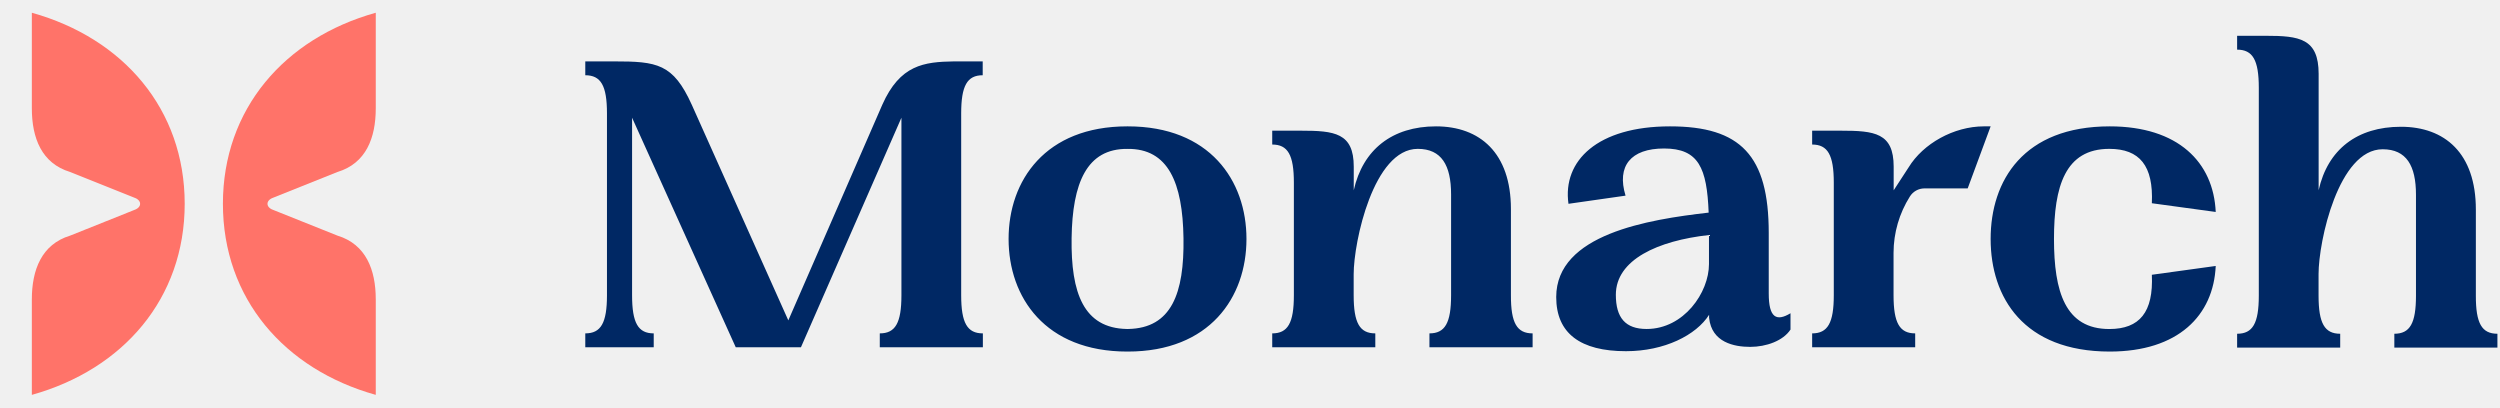
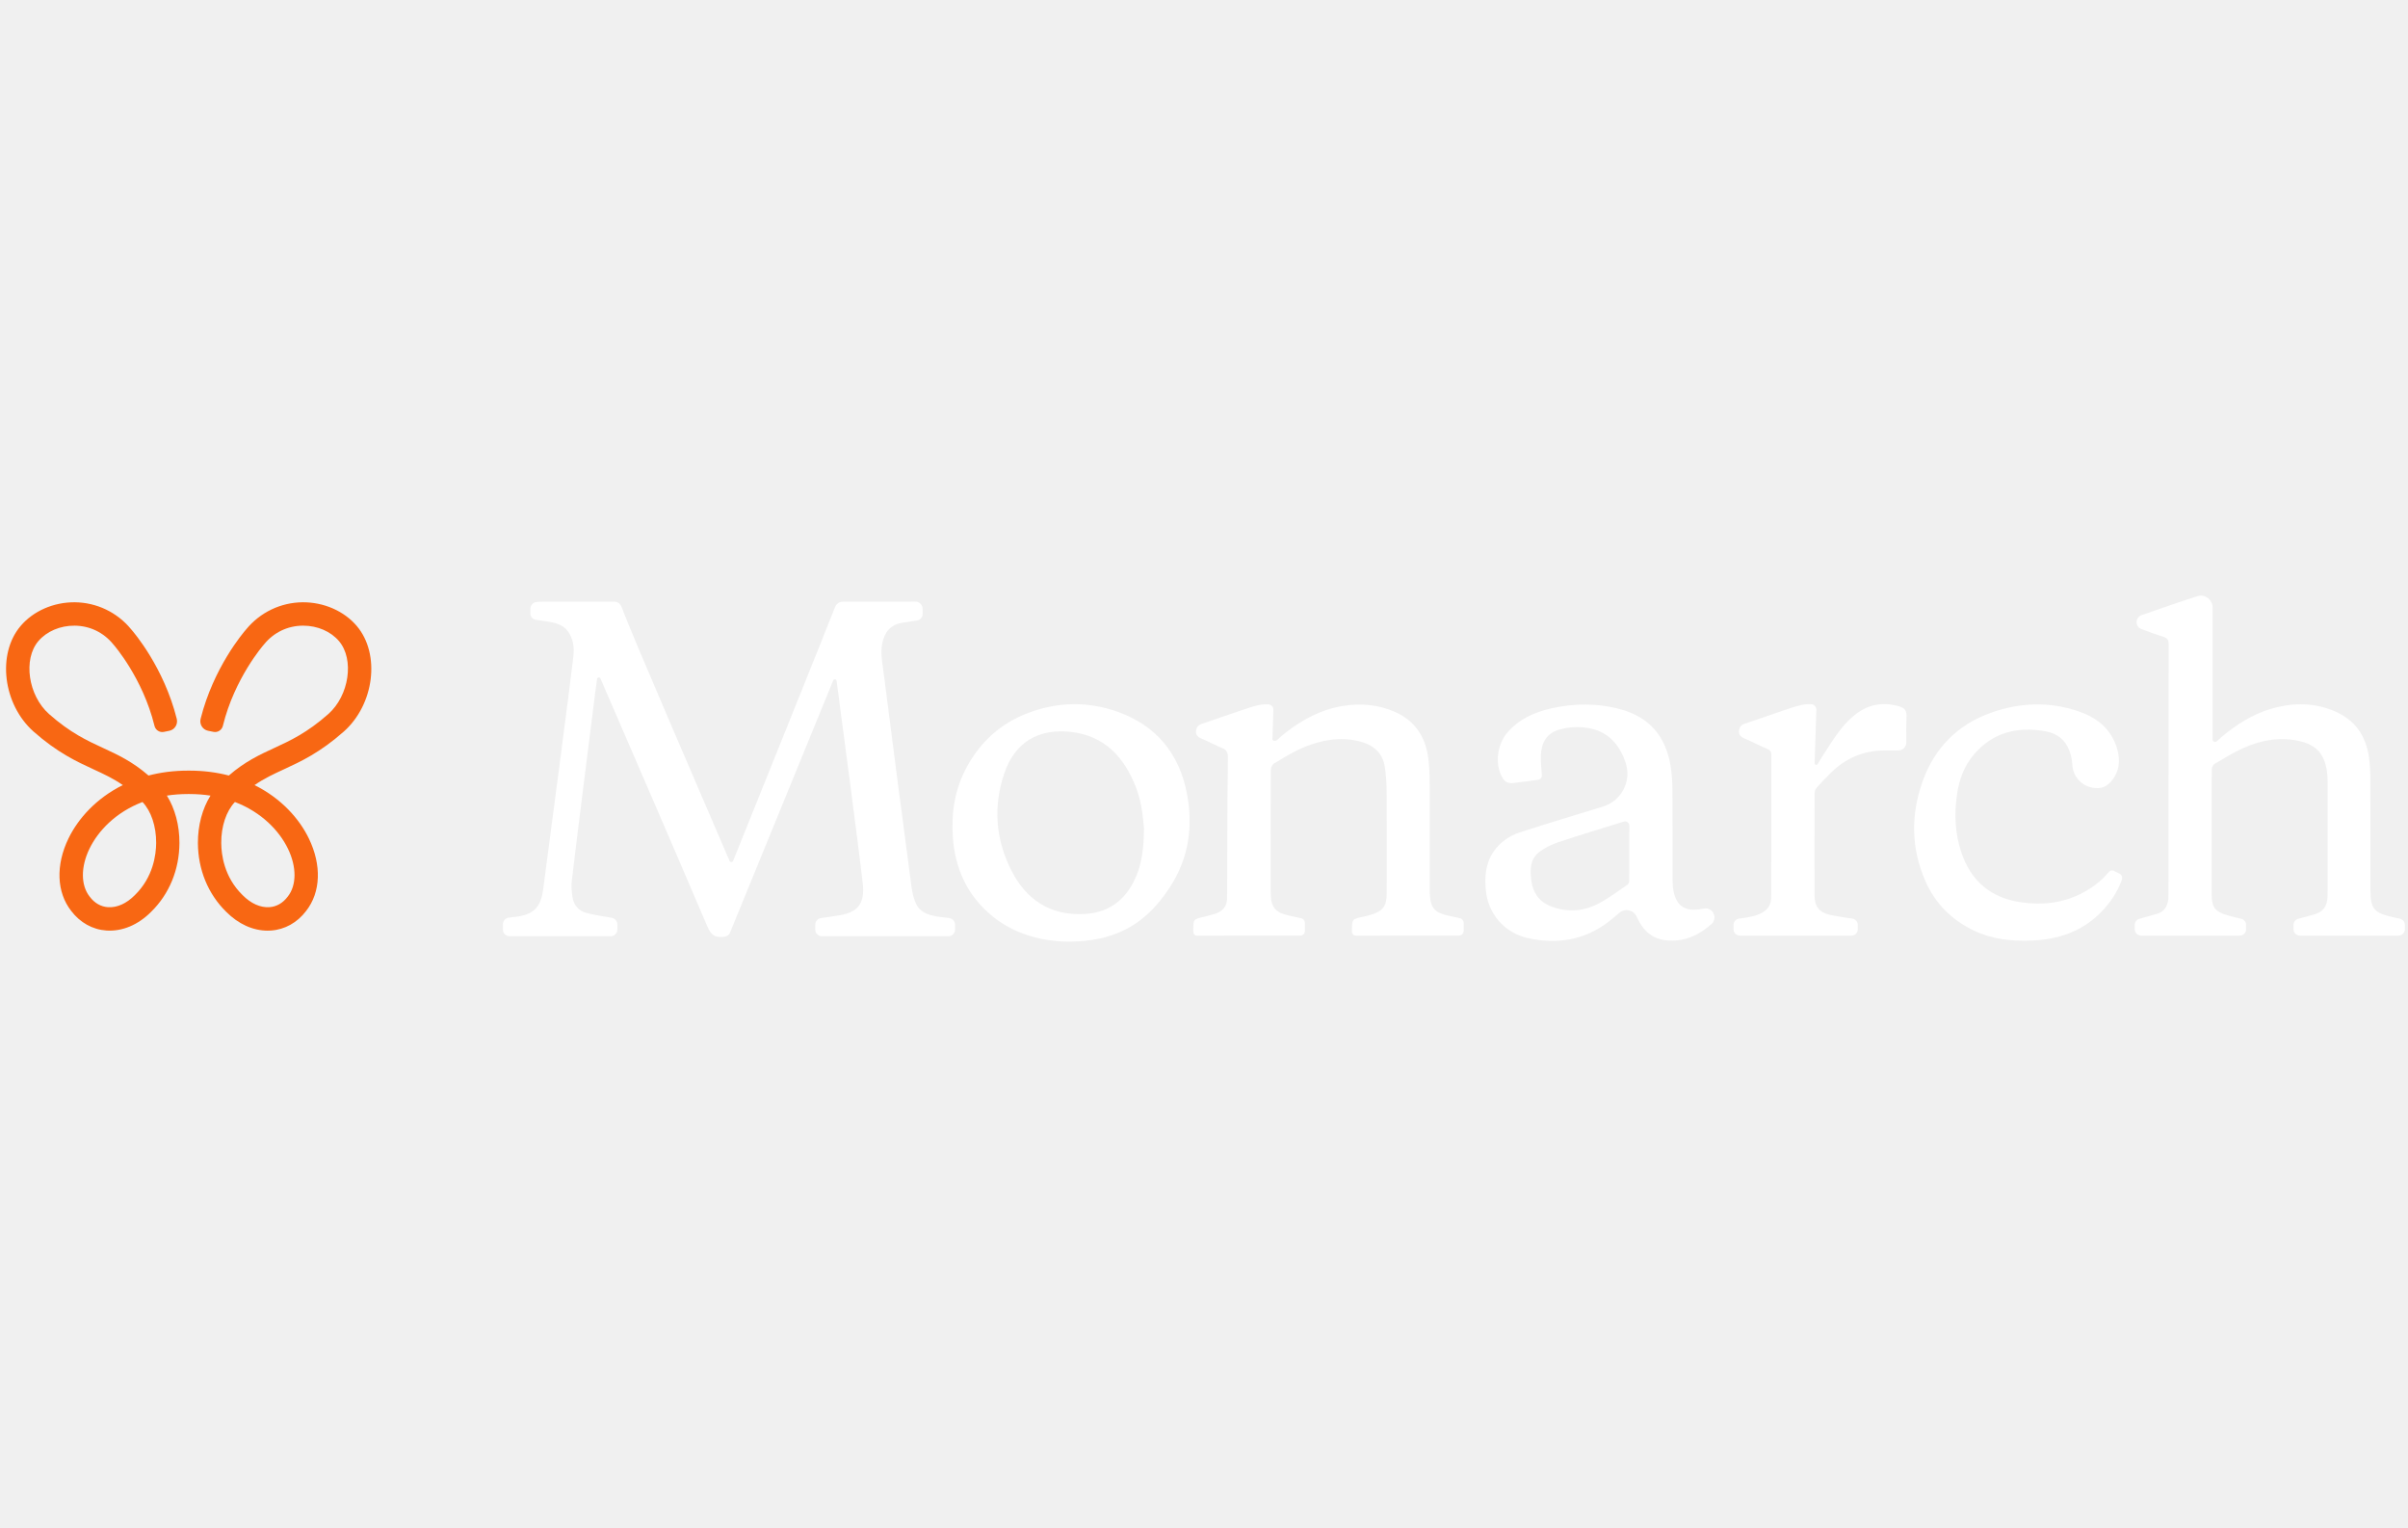
- <svg xmlns="http://www.w3.org/2000/svg" width="920" height="150" viewBox="0 0 920 150">
-   <g fill="none" fill-rule="evenodd">
-     <path fill="#002864" d="M704.05 109.82L704.05 114.92 666.115 114.92 666.115 109.82C671.86 109.82 674.08 105.995 674.08 95.795L674.08 58.67C674.08 47.99 670.585 41.93 661.81 41.93 645.565 41.93 638.23 75.785 638.23 87.875L638.23 95.795C638.23 105.995 640.465 109.82 646.195 109.82L646.195 114.92 608.26 114.92 608.26 109.82C614.005 109.82 616.24 105.995 616.24 95.795L616.24 19.295C616.24 9.095 614.005 5.27 608.26 5.27L608.26.17 618.76.17C631.18.17 638.26 1.13 638.26 14.195L638.26 57.004C641.605 42.004 652.435 33.65 668.545 33.65 684.655 33.65 696.115 43.37 696.115 64.085L696.115 95.795C696.085 105.995 698.305 109.82 704.05 109.82zM561.22 108.08C544.975 108.08 540.865 94.31 540.865 74.93L540.865 74.93C540.865 55.565 544.975 41.78 561.22 41.78 572.395 41.78 577.51 48.005 576.88 61.79L600.385 65C599.575 46.715 586.57 33.5 561.385 33.5 529.675 33.5 517.555 53.42 517.555 74.93L517.555 74.93C517.555 96.455 529.675 116.375 561.385 116.375 586.57 116.375 599.575 103.1 600.385 84.875L576.88 88.115C577.51 101.87 572.395 108.08 561.22 108.08zM481.87 57.04L481.87 48.32C481.87 35.885 474.865 35.09 462.37 35.09L451.87 35.09 451.87 40.19C457.6 40.19 459.835 44.015 459.835 54.215L459.835 95.66C459.835 105.86 457.6 109.685 451.87 109.685L451.87 114.785 489.79 114.785 489.79 109.685C484.06 109.685 481.825 105.86 481.825 95.66L481.825 80C481.847 72.684 483.926 65.521 487.825 59.33 488.978 57.471 491.008 56.337 493.195 56.33L509.11 56.33 517.555 33.5 515.005 33.5C504.016 33.529 492.729 39.814 487.364 48.603L481.87 57.04zM435.895 95L435.895 72.71C435.895 44.21 425.53 33.5 399.565 33.5 372.925 33.5 359.935 46.145 362.2 62L383.2 59 383.2 59C379.885 48.095 385.12 41.645 397.375 41.645 410.125 41.645 413.155 48.83 413.785 65.24 391.48 67.79 357.685 73.205 357.685 96.32 357.685 109.7 366.61 116.24 383.35 116.24 397.525 116.24 409.18 110.345 413.95 102.845L413.95 102.845 413.95 103.97C414.895 113.045 423.19 114.65 429.085 114.65 434.98 114.65 441.205 112.415 443.905 108.275L443.905 102.275C438.76 105.38 435.895 104 435.895 95zM413.905 82.25L413.905 84.17C413.905 94.67 404.65 108.065 390.955 108.065 383.14 108.065 379.63 103.925 379.63 95.48 379.63 82.565 395.095 75.56 413.905 73.49L413.905 82.25zM349 109.685L349 114.785 311.035 114.785 311.035 109.685C316.765 109.685 319 105.86 319 95.66L319 58.52C319 47.84 315.49 41.78 306.73 41.78 290.47 41.78 283.15 75.965 283.15 87.92L283.15 95.66C283.15 105.86 285.37 109.685 291.115 109.685L291.115 114.785 253.18 114.785 253.18 109.685C258.925 109.685 261.145 105.86 261.145 95.66L261.145 54.215C261.145 44.015 258.925 40.19 253.18 40.19L253.18 35.09 263.68 35.09C276.115 35.09 283.18 35.885 283.18 48.32L283.18 57.022C286.525 42.022 297.355 33.5 313.45 33.5 329.545 33.5 341.02 43.22 341.02 63.935L341.02 95.66C340.99 105.86 343.225 109.685 349 109.685zM200.035 33.5L199.825 33.5C169.705 33.5 156.16 53.42 156.16 74.93 156.16 96.44 169.66 116.375 199.825 116.375L200.035 116.375C230.155 116.375 243.7 96.455 243.7 74.93 243.7 53.405 230.155 33.5 200.035 33.5zM200.2 108.065L199.66 108.065C183.775 107.75 179.065 94.865 179.35 74.63 179.635 54.395 184.885 41.63 199.93 41.795 214.93 41.63 220.225 54.26 220.525 74.63 220.825 95 216.1 107.75 200.2 108.065zM138.715 28.715L138.715 95.66C138.715 105.86 140.95 109.685 146.695 109.685L146.695 114.785 108.76 114.785 108.76 109.685C114.49 109.685 116.725 105.86 116.725 95.66L116.725 30.32 79.75 114.785 55.75 114.785 17.605 30.32 17.605 95.66C17.605 105.86 19.84 109.685 25.57 109.685L25.57 114.785.385 114.785.385 109.685C6.13 109.685 8.365 105.86 8.365 95.66L8.365 28.715C8.365 18.515 6.13 14.69.385 14.69L.385 9.59 10.885 9.59C26.815 9.59 32.71 10.385 39.565 25.535L75.1 104.9 109.69 25.535C116.215 10.865 124.99 9.755 136.135 9.59L146.635 9.59 146.635 14.69C140.95 14.69 138.715 18.5 138.715 28.715z" transform="translate(215 13)" />
-     <g fill="#FF7369">
-       <path d="M82.031,39.844 C82.024,50.769 85.624,60.093 96.094,63.281 L119.531,72.656 C120.663,72.999 121.873,73.819 121.875,75 C121.88,76.186 120.669,76.999 119.531,77.344 L96.094,86.719 C85.655,89.914 82.033,99.258 82.031,110.156 L82.031,145.312 C115.643,135.926 138.281,109.836 138.281,75 C138.281,40.164 115.643,14.074 82.031,4.688 L82.031,39.844 Z" transform="matrix(-1 0 0 1 220.312 0)" />
-       <path d="M11.719,39.844 C11.712,50.769 15.311,60.093 25.781,63.281 L49.219,72.656 C50.351,72.999 51.561,73.819 51.562,75 C51.567,76.186 50.356,76.999 49.219,77.344 L25.781,86.719 C15.342,89.914 11.721,99.258 11.719,110.156 L11.719,145.312 C45.331,135.926 67.969,109.836 67.969,75 C67.969,40.164 45.331,14.074 11.719,4.688 L11.719,39.844 Z" />
-     </g>
-   </g>
+ <svg xmlns="http://www.w3.org/2000/svg" width="410" height="260" viewBox="0 0 410 65" fill="none">
+   <path d="M291.827 58.163C291.585 57.446 290.854 57.018 290.109 57.156C290.001 57.176 289.893 57.196 289.789 57.216C287.117 57.712 285.607 56.883 285.017 54.517C284.839 53.803 284.788 53.041 284.785 52.3C284.765 47.225 284.798 42.147 284.761 37.069C284.751 35.66 284.667 34.238 284.438 32.85C283.626 27.934 280.906 24.621 276.027 23.27C272.064 22.172 268.064 22.188 264.071 23.098C261.214 23.748 258.619 24.915 256.658 27.199C254.879 29.271 254.508 32.608 255.775 34.818C256.213 35.583 256.715 35.896 257.696 35.792C258.056 35.755 260.435 35.421 261.864 35.249C262.265 35.199 262.555 34.845 262.525 34.444C262.44 33.271 262.329 32.163 262.363 31.061C262.43 28.972 263.313 27.334 265.46 26.71C266.315 26.461 267.225 26.309 268.115 26.283C271.404 26.181 274.13 27.233 275.862 30.235C276.286 30.97 276.607 31.725 276.839 32.493C277.786 35.586 276.024 38.852 272.93 39.802C272.93 39.802 272.9 39.809 272.886 39.815C268.196 41.254 263.495 42.659 258.828 44.172C257.005 44.762 255.431 45.837 254.316 47.458C252.924 49.483 252.759 51.747 252.992 54.113C253.372 57.981 256.095 61.28 260.112 62.18C265.079 63.292 269.759 62.571 273.887 59.397C274.517 58.911 275.124 58.403 275.73 57.88C276.684 57.058 278.153 57.395 278.669 58.544C278.672 58.554 278.676 58.561 278.679 58.568C280.044 61.584 282.089 62.803 285.324 62.594C287.74 62.439 289.647 61.314 291.389 59.818C291.858 59.413 292.036 58.763 291.838 58.177L291.831 58.157L291.827 58.163ZM277.402 52.475C277.402 52.698 277.253 53.004 277.075 53.122C275.35 54.271 273.692 55.572 271.842 56.472C269.314 57.698 266.605 57.803 263.947 56.728C262.022 55.949 260.995 54.42 260.739 52.415C260.506 50.608 260.483 48.738 262.11 47.508C263.084 46.774 264.253 46.221 265.416 45.834C269.085 44.61 272.792 43.502 276.485 42.356H276.495C276.954 42.211 277.419 42.555 277.419 43.033C277.419 46.241 277.422 49.358 277.405 52.475H277.402Z" fill="white" />
+   <path d="M190.241 23.644C185.183 21.858 180.061 21.969 175.054 23.863C170.474 25.595 166.983 28.702 164.628 33.029C162.603 36.749 161.952 40.749 162.229 44.91C162.589 50.335 164.692 54.962 168.955 58.45C172.115 61.034 176.011 62.362 180.048 62.709C182.295 62.901 185.237 62.733 187.431 62.224C192.741 60.994 196.29 58.025 199.275 53.395C202.419 48.523 203.157 43.165 202.096 37.601C200.798 30.781 196.849 25.979 190.238 23.641L190.241 23.644ZM194.777 43.407C194.77 46.993 194.406 49.924 192.997 52.647C191.198 56.125 188.354 57.944 184.432 58.096C178.727 58.318 174.72 55.616 172.213 50.699C169.494 45.362 169.076 39.721 171.03 34.046C172.833 28.81 176.877 26.478 182.292 27.084C188.068 27.728 191.397 31.357 193.395 36.479C193.82 37.564 194.126 38.71 194.339 39.856C194.591 41.214 194.682 42.599 194.777 43.407Z" fill="white" />
+   <path d="M360.782 51.161H360.778C360.552 51.07 360.34 50.976 360.145 50.851C359.599 50.511 359.289 50.639 358.895 51.114C357.742 52.505 356.303 53.56 354.719 54.419C351.35 56.246 347.741 56.627 344.017 56.077C338.919 55.323 335.566 52.428 333.935 47.562C332.877 44.395 332.739 41.136 333.194 37.851C333.544 35.3 334.393 32.921 336.085 30.939C339.33 27.132 343.535 26.134 348.293 26.987C350.305 27.344 351.744 28.5 352.411 30.471C352.647 31.165 352.806 31.91 352.843 32.641C352.843 32.655 352.846 32.668 352.846 32.678C352.95 34.774 354.585 36.469 356.677 36.634C356.711 36.634 356.745 36.641 356.778 36.644C358.281 36.776 359.215 35.997 359.932 34.882C361.078 33.096 360.953 31.169 360.246 29.278C359.127 26.272 356.758 24.554 353.857 23.57C348.907 21.895 343.926 22.081 339.037 23.812C333.288 25.848 329.363 29.848 327.337 35.559C325.346 41.183 325.38 46.828 327.785 52.388C329.47 56.283 332.274 59.07 336.051 60.893C339.155 62.389 342.464 62.739 345.877 62.608C350.413 62.433 354.44 61.108 357.695 57.813C359.269 56.222 360.488 54.426 361.274 52.283C361.439 51.835 361.223 51.336 360.782 51.161Z" fill="white" />
+   <path d="M323.516 22.792C320.911 21.973 318.451 22.293 316.234 23.877C313.956 25.504 312.494 27.849 310.991 30.144C310.472 30.936 309.983 31.748 309.488 32.56C309.431 32.655 309.326 32.712 309.218 32.702C309.175 32.699 309.141 32.682 309.097 32.651C309.016 32.594 308.969 32.5 308.969 32.399C309.067 29.366 309.165 26.333 309.262 23.307C309.279 22.819 308.902 22.407 308.41 22.381C307.166 22.313 306.3 22.535 303.925 23.351C301.603 24.146 299.281 24.941 296.949 25.737C296.515 25.885 296.195 26.259 296.114 26.707V26.714C295.969 27.499 296.309 27.907 297.037 28.21C298.338 28.749 299.578 29.44 300.885 29.969C301.465 30.205 301.61 30.501 301.606 31.088C301.586 37.231 301.613 53.415 301.566 55.363C301.536 56.63 300.922 57.429 299.699 58.039C298.574 58.598 296.498 58.82 296.178 58.858C295.601 58.925 295.167 59.376 295.167 59.912V60.721C295.167 61.307 295.682 61.782 296.319 61.782H315.163C315.799 61.782 316.315 61.307 316.315 60.721V59.912C316.315 59.376 315.88 58.925 315.304 58.858C315.018 58.824 312.524 58.453 311.584 58.234C309.7 57.796 308.956 56.785 308.952 54.861C308.942 49.092 308.942 43.323 308.966 37.554C308.966 37.217 309.114 36.813 309.333 36.563C310.054 35.741 310.829 34.966 311.597 34.188C314.148 31.593 317.242 30.266 320.888 30.242C321.659 30.235 322.434 30.239 323.22 30.242C323.974 30.242 324.588 29.629 324.581 28.874C324.571 27.31 324.554 25.838 324.608 24.369C324.642 23.486 324.294 23.044 323.516 22.798V22.792Z" fill="white" />
+   <path d="M248.577 58.8C247.92 58.659 247.277 58.52 246.633 58.376C244.227 57.84 243.56 57.055 243.445 54.612C243.432 54.318 243.435 54.025 243.435 53.729C243.435 47.636 243.449 41.652 243.425 35.563C243.418 34.205 243.361 32.833 243.179 31.489C242.684 27.843 240.857 25.127 237.407 23.637C234.553 22.404 231.567 22.185 228.541 22.687C224.905 23.29 221.755 24.999 218.877 27.233C218.402 27.603 217.95 28.008 217.468 28.453C217.216 28.685 216.868 28.648 216.649 28.459C216.707 26.747 216.761 25.036 216.815 23.331C216.831 22.842 216.451 22.431 215.962 22.404C214.722 22.337 213.853 22.559 211.477 23.375C209.155 24.17 206.833 24.965 204.502 25.76C204.067 25.909 203.747 26.282 203.666 26.731V26.737C203.521 27.523 203.858 27.93 204.586 28.234C205.843 28.753 207.042 29.416 208.299 29.939C208.299 29.939 209.091 30.158 209.071 31.347C208.926 38.959 208.99 55.201 208.919 55.757C208.761 57.028 207.956 57.729 206.79 58.082C206.203 58.261 205.614 58.423 205.014 58.557C203.167 58.979 203.191 58.972 203.174 60.869C203.167 61.54 203.319 61.786 204.057 61.782C209.829 61.749 215.605 61.766 221.377 61.766C221.822 61.766 222.179 61.405 222.179 60.964V59.592C222.179 59.215 221.916 58.888 221.546 58.807C220.868 58.662 220.231 58.524 219.595 58.386C217.111 57.846 216.36 56.96 216.353 54.409C216.336 47.438 216.339 40.57 216.37 33.595C216.37 33.207 216.606 32.648 216.909 32.469C218.6 31.472 220.279 30.4 222.092 29.666C225.067 28.456 228.181 27.89 231.399 28.678C233.751 29.255 235.412 30.569 235.789 33.062C236.008 34.505 236.093 35.977 236.099 37.44C236.133 43.185 236.12 48.822 236.109 54.564C236.106 56.758 235.473 57.597 233.393 58.227C232.935 58.365 232.467 58.47 231.998 58.571C230.192 58.969 230.229 58.965 230.189 60.849C230.172 61.614 230.438 61.782 231.156 61.779C236.901 61.752 242.65 61.766 248.395 61.762H248.402C248.85 61.762 249.211 61.391 249.211 60.943V59.605C249.211 59.218 248.941 58.884 248.564 58.803L248.577 58.8Z" fill="white" />
+   <path d="M161.602 58.77C161.255 58.726 160.062 58.598 159.819 58.558C158.259 58.305 156.709 57.917 155.971 56.337C155.563 55.461 155.338 54.467 155.203 53.503C154.664 49.648 150.927 20.938 150.442 16.942C150.246 15.334 149.882 13.741 150.206 12.093C150.583 10.169 151.543 8.871 153.558 8.521C154.222 8.406 155.937 8.15 155.937 8.15C156.574 8.15 157.09 7.645 157.09 7.021V6.162C157.09 5.593 156.655 4.993 156.079 4.922C155.86 4.895 155.166 4.922 155.038 4.922H143.52C142.796 4.922 142.31 5.384 142.071 6.108C141.832 6.833 125.873 46.45 124.825 49.041C124.714 49.315 124.33 49.318 124.212 49.048C124.212 49.048 124.212 49.048 124.212 49.041C119.781 38.673 107.373 10.098 105.938 6.064C105.705 5.407 105.314 4.925 104.62 4.925H92.425C92.365 4.925 91.657 4.936 91.31 4.976C90.734 5.043 90.299 5.579 90.299 6.128V6.957C90.299 7.557 90.805 7.985 91.451 8.046C91.451 8.046 92.712 8.207 92.938 8.248C94.333 8.491 95.768 8.703 96.691 9.96C97.628 11.237 97.783 12.74 97.628 14.239C97.349 16.969 93.2 48.56 92.472 53.975C92.065 57.021 90.737 58.254 87.681 58.581C87.334 58.618 86.987 58.659 86.64 58.703C86.063 58.773 85.629 59.265 85.629 59.845V60.724C85.629 61.361 86.144 61.877 86.781 61.877H103.967C104.603 61.877 105.119 61.361 105.119 60.724V59.882C105.119 59.316 104.715 58.831 104.155 58.733C104.155 58.733 101.251 58.278 99.842 57.904C98.528 57.557 97.696 56.593 97.483 55.245C97.338 54.332 97.251 53.375 97.355 52.462C97.955 47.269 100.634 26 101.325 20.554C101.426 19.752 101.54 18.953 101.665 18.061C101.706 17.764 102.11 17.71 102.231 17.983C102.238 17.997 102.245 18.01 102.248 18.023C108.327 32.085 114.433 46.137 120.448 60.226C121.034 61.604 121.688 62.16 123.16 61.974C123.807 61.894 124.107 61.732 124.35 61.132C130.176 46.858 136.023 32.591 141.866 18.323V18.317C141.984 18.04 142.391 18.087 142.435 18.384C142.465 18.569 142.489 18.741 142.513 18.913C143.173 23.934 146.199 46.612 146.903 52.94C147.287 56.384 145.956 57.725 143.19 58.264C142.371 58.423 140.12 58.736 139.824 58.773C139.247 58.844 138.813 59.322 138.813 59.892V60.751C138.813 61.375 139.328 61.88 139.965 61.88H161.46C162.097 61.88 162.613 61.375 162.613 60.751V59.892C162.613 59.322 162.178 58.841 161.602 58.773V58.77Z" fill="white" />
+   <path d="M408.453 58.854C408.453 58.854 408.453 58.854 408.449 58.854C408.365 58.824 407.577 58.659 407.273 58.588C404.183 57.88 403.604 57.149 403.604 53.975C403.6 47.697 403.617 41.463 403.594 35.185C403.587 33.908 403.53 32.618 403.344 31.357C402.852 28.018 401.255 25.393 398.141 23.866C394.812 22.239 391.311 22.037 387.759 22.866C384.535 23.617 381.704 25.218 379.116 27.246C378.533 27.701 377.984 28.2 377.451 28.682C377.172 28.934 376.727 28.736 376.727 28.362V5.916C376.727 4.615 375.504 3.625 374.244 3.958C374.21 3.968 374.176 3.978 374.142 3.989C370.955 4.993 367.807 6.118 364.633 7.217C364.128 7.392 363.787 7.87 363.787 8.406C363.787 8.942 364.118 9.404 364.613 9.586C365.853 10.044 367.076 10.506 368.32 10.896C369.01 11.116 369.25 11.405 369.25 12.167C369.219 26.593 369.25 55.073 369.199 55.495C369.058 56.684 368.576 57.665 367.336 58.035C366.436 58.305 364.434 58.844 364.353 58.881C363.845 58.999 363.477 59.413 363.477 59.909V60.718C363.477 61.304 363.993 61.779 364.63 61.779H381.276C381.913 61.779 382.429 61.304 382.429 60.718V59.909C382.429 59.373 381.994 58.922 381.418 58.854C381.401 58.854 379.932 58.507 379.342 58.335C377.118 57.678 376.575 56.96 376.569 54.672C376.558 47.593 376.559 40.557 376.585 33.477C376.589 33.15 376.811 32.678 377.077 32.523C378.729 31.553 380.366 30.528 382.112 29.763C385.178 28.426 388.396 27.89 391.722 28.699C393.333 29.09 394.714 29.848 395.489 31.408C396.147 32.729 396.312 34.154 396.312 35.61V52.074C396.312 53.115 396.332 54.16 396.291 55.198C396.224 56.788 395.58 57.678 394.074 58.15C393.282 58.396 391.493 58.841 391.412 58.874C390.893 58.982 390.512 59.407 390.512 59.905V60.714C390.512 61.3 391.028 61.776 391.665 61.776H408.311C408.948 61.776 409.464 61.3 409.464 60.714V59.905C409.464 59.37 409.029 58.918 408.453 58.851V58.854Z" fill="white" />
+   <path d="M45.572 60.92C43.062 60.92 40.572 59.791 38.502 57.701C35.428 54.687 33.723 50.535 33.697 46.012C33.681 43.005 34.46 40.133 35.842 37.933C34.71 37.759 33.511 37.663 32.246 37.663H32.005C30.739 37.663 29.541 37.756 28.413 37.93C29.787 40.123 30.569 42.999 30.553 46.009C30.531 50.531 28.823 54.681 25.749 57.698C23.525 59.943 20.814 61.081 18.119 60.898C15.76 60.74 13.628 59.55 12.119 57.556C9.635 54.378 9.462 49.772 11.654 45.237C13.276 41.886 16.356 38.399 20.91 36.141C19.259 34.999 17.66 34.26 15.914 33.456C13.036 32.127 9.776 30.622 5.712 27.029C0.514 22.407 -0.544 13.845 3.498 9.072C5.664 6.502 9.132 4.994 12.738 5.023C16.465 5.058 19.961 6.734 22.333 9.628C22.836 10.201 27.9 16.125 30.095 24.861C30.326 25.784 29.752 26.714 28.823 26.901L27.897 27.087C27.175 27.232 26.477 26.775 26.304 26.058C24.314 17.924 19.394 12.305 19.343 12.247L19.285 12.179C17.638 10.156 15.298 9.027 12.702 9.004C10.263 8.985 7.94 9.969 6.523 11.645C3.895 14.752 4.802 20.892 8.347 24.044C11.968 27.248 14.821 28.563 17.577 29.837C20.022 30.966 22.538 32.127 25.288 34.514C27.32 33.983 29.56 33.681 32.005 33.681H32.246C34.694 33.681 36.931 33.983 38.963 34.514C41.706 32.13 44.225 30.969 46.674 29.837C49.43 28.563 52.282 27.248 55.907 24.041C59.452 20.892 60.356 14.752 57.728 11.645C56.327 9.985 54.052 9.004 51.629 9.004C51.603 9.004 51.574 9.004 51.549 9.004C48.949 9.027 46.613 10.156 44.966 12.179L44.908 12.247C44.857 12.305 39.937 17.924 37.95 26.055C37.774 26.772 37.075 27.225 36.357 27.084L35.431 26.897C34.502 26.711 33.925 25.781 34.159 24.858C36.357 16.122 41.418 10.198 41.921 9.625C44.296 6.734 47.789 5.058 51.517 5.023C55.122 4.997 58.59 6.502 60.759 9.072C64.797 13.848 63.74 22.407 58.538 27.029C54.471 30.625 51.212 32.13 48.334 33.459C46.587 34.266 44.985 35.003 43.338 36.145C47.892 38.399 50.975 41.889 52.593 45.24C54.785 49.776 54.612 54.382 52.129 57.559C50.619 59.557 48.488 60.743 46.129 60.901C45.943 60.914 45.754 60.92 45.568 60.92H45.572ZM39.995 39.023C38.514 40.59 37.655 43.172 37.671 45.99C37.681 47.99 38.165 51.802 41.29 54.858L41.312 54.88C42.716 56.302 44.341 57.029 45.87 56.922C47.087 56.842 48.164 56.224 48.981 55.137L49.007 55.105C50.517 53.182 50.526 50.065 49.029 46.974C47.562 43.941 44.565 40.766 39.998 39.02L39.995 39.023ZM24.262 39.023C19.695 40.77 16.699 43.944 15.231 46.977C13.734 50.068 13.744 53.185 15.253 55.108L15.279 55.141C16.096 56.228 17.173 56.845 18.391 56.926C19.923 57.029 21.544 56.305 22.948 54.883L22.971 54.861C26.092 51.805 26.576 47.994 26.589 45.993C26.605 43.163 25.736 40.57 24.265 39.026L24.262 39.023Z" fill="#F86713" />
</svg>
